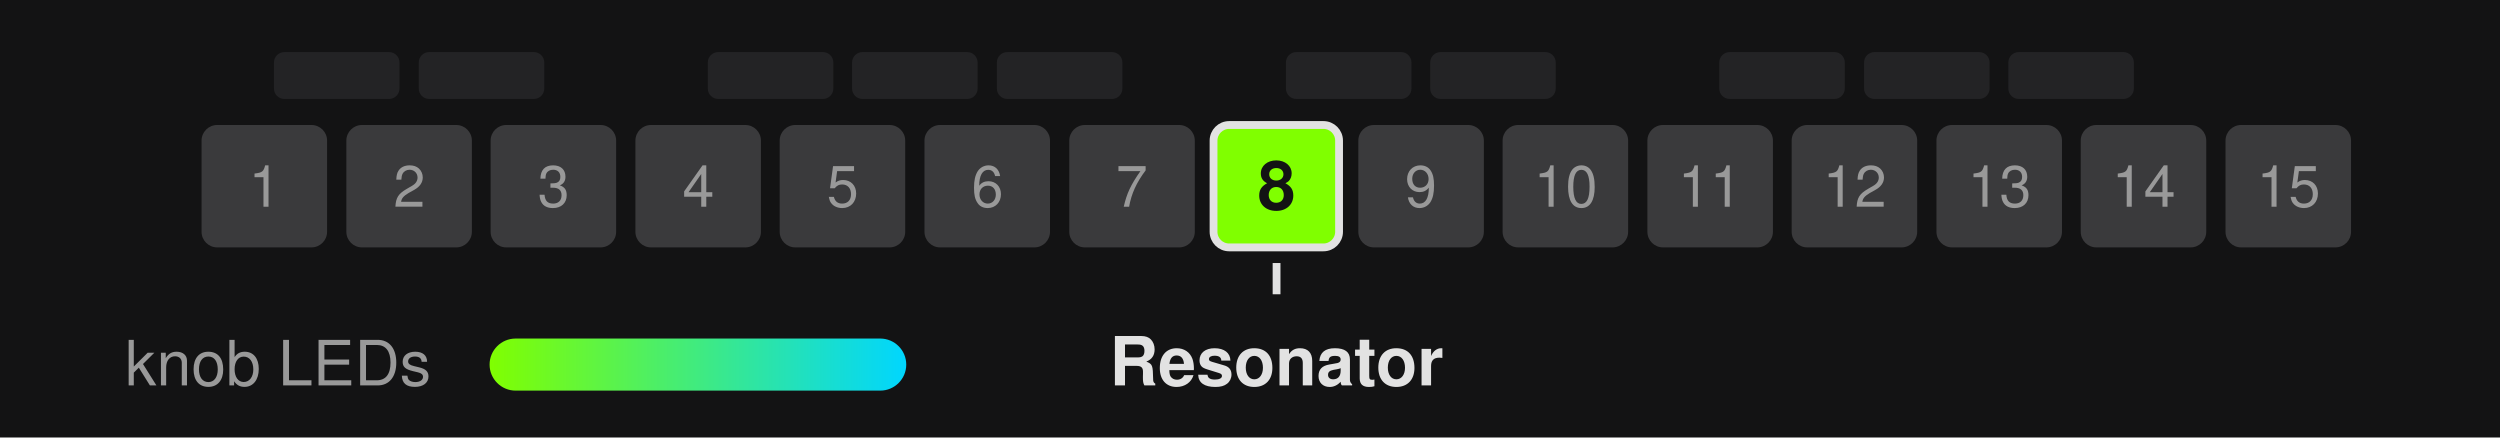
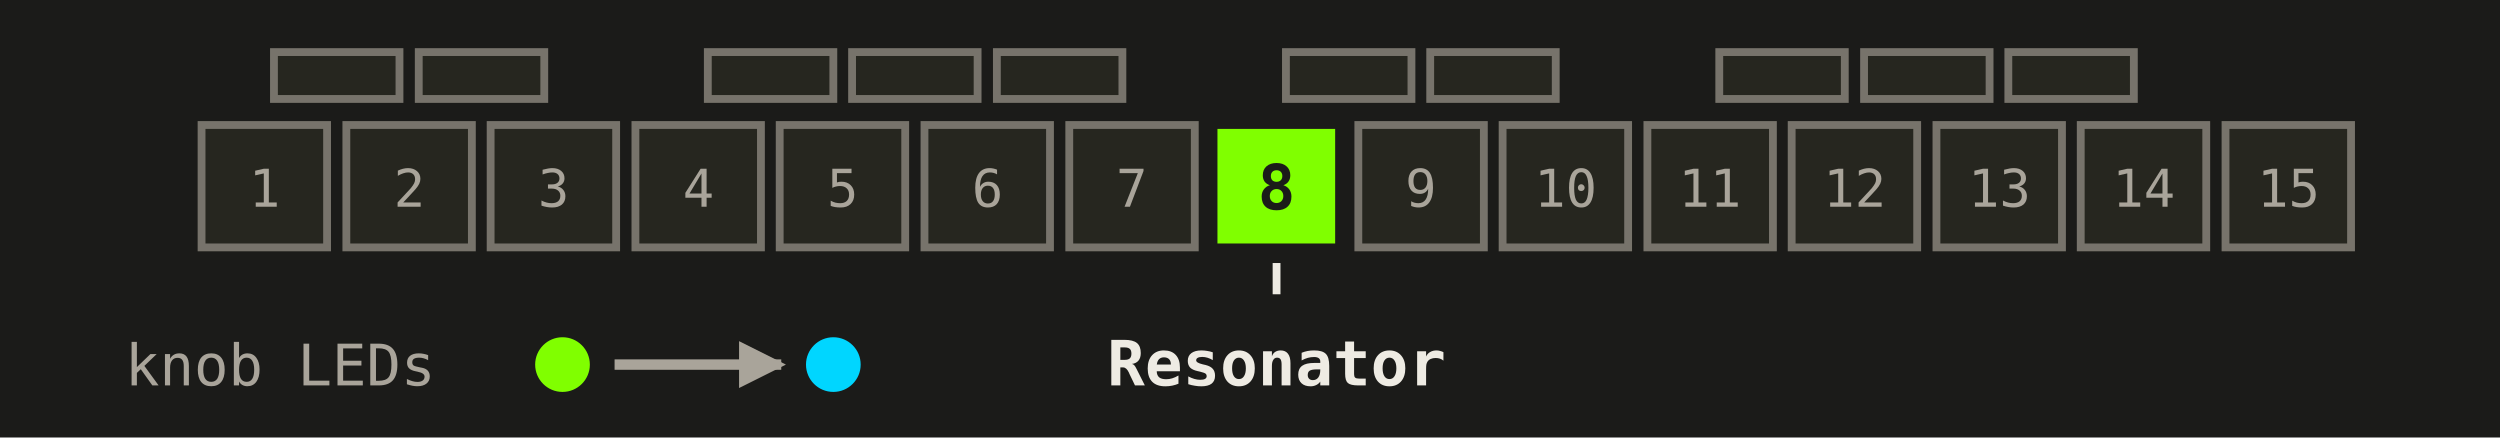
<svg xmlns="http://www.w3.org/2000/svg" viewBox="0 0 480 84" width="480" height="84" role="img" aria-labelledby="title desc">
-   <style>svg{font-size:13px}text{font-family:'Hanken Grotesk', Helvetica, Arial, sans-serif;fill:#e2e2e2;text-anchor:middle}.as{text-anchor:start}.ae{text-anchor:end}.m{fill:#999999}.gt{fill:#131314}.b{fill:none;stroke:#e2e2e2;stroke-width:1.5}.ba{fill:none;stroke:#c4708a;stroke-width:2}.la{fill:none;stroke:#c4708a;stroke-width:2.5}.ls{fill:none;stroke:#e2e2e2;stroke-width:1.5}.lc{fill:none;stroke:#999999;stroke-width:1.5;stroke-dasharray:5 4}.da{fill:#c4708a}.ds{fill:#e2e2e2}.sw{stroke:#c4708a;stroke-width:2.5;stroke-linecap:round}.g{fill:#c4708a}.wk{fill:#e2e2e2;stroke:#131314;stroke-width:1}.dk{fill:#39393a;stroke:#e2e2e2;stroke-width:1.2}.sk{fill:#c4708a;stroke:#e2e2e2;stroke-width:1.2}.led{fill:none;stroke:#999999;stroke-width:1}</style>
+   <style>svg{font-size:12px}text{font-family:'IBM Plex Mono', ui-monospace, Menlo, monospace;fill:#EEEBE3;text-anchor:middle}.as{text-anchor:start}.ae{text-anchor:end}.m{fill:#A9A49A}.gt{fill:#1B1B19}.b{fill:none;stroke:#A9A49A;stroke-width:1.5}.bx{fill:none;stroke:#A9A49A;stroke-width:2}.ba{fill:#26261F;stroke:#EEEBE3;stroke-width:2}.la{fill:none;stroke:#EEEBE3;stroke-width:2}.ls{fill:none;stroke:#A9A49A;stroke-width:2}.lc{fill:none;stroke:#77736B;stroke-width:1.5;stroke-dasharray:5 4}.da{fill:#EEEBE3}.ds{fill:#A9A49A}.sw{stroke:#EEEBE3;stroke-width:2}.g{fill:#EEEBE3}.j{fill:#A9A49A}.wk{fill:#EEEBE3;stroke:#1B1B19;stroke-width:1.5}.dk{fill:#26261F;stroke:#A9A49A;stroke-width:1.5}.sk{fill:#A9A49A;stroke:#1B1B19;stroke-width:1.5}.led{fill:none;stroke:#A9A49A;stroke-width:1.5}</style>
  <defs>
    <marker id="ma" viewBox="0 0 10 10" refX="9" refY="5" markerWidth="9" markerHeight="9" markerUnits="userSpaceOnUse" orient="auto">
-       <path d="M0,0L10,5L0,10z" fill="#c4708a" />
+       <path d="M0,0L10,5L0,10z" fill="#EEEBE3" />
    </marker>
    <marker id="ms" viewBox="0 0 10 10" refX="9" refY="5" markerWidth="9" markerHeight="9" markerUnits="userSpaceOnUse" orient="auto">
-       <path d="M0,0L10,5L0,10z" fill="#e2e2e2" />
+       <path d="M0,0L10,5L0,10z" fill="#A9A49A" />
    </marker>
    <marker id="mc" viewBox="0 0 10 10" refX="9" refY="5" markerWidth="9" markerHeight="9" markerUnits="userSpaceOnUse" orient="auto">
-       <path d="M0,0L10,5L0,10z" fill="#999999" />
+       <path d="M0,0L10,5L0,10z" fill="#77736B" />
    </marker>
-     <linearGradient id="k8">
-       <stop offset="0" stop-color="#80ff00" />
-       <stop offset="1" stop-color="#00d6ff" />
-     </linearGradient>
  </defs>
-   <rect width="480" height="84" fill="#131314" />
-   <rect x="52.6" y="10" width="24.1" height="9" rx="2" fill="#232325" />
-   <rect x="80.4" y="10" width="24.1" height="9" rx="2" fill="#232325" />
-   <rect x="135.9" y="10" width="24.1" height="9" rx="2" fill="#232325" />
-   <rect x="163.6" y="10" width="24.1" height="9" rx="2" fill="#232325" />
-   <rect x="191.4" y="10" width="24.1" height="9" rx="2" fill="#232325" />
-   <rect x="246.9" y="10" width="24.1" height="9" rx="2" fill="#232325" />
-   <rect x="274.6" y="10" width="24.1" height="9" rx="2" fill="#232325" />
-   <rect x="330.1" y="10" width="24.1" height="9" rx="2" fill="#232325" />
-   <rect x="357.9" y="10" width="24.1" height="9" rx="2" fill="#232325" />
-   <rect x="385.6" y="10" width="24.1" height="9" rx="2" fill="#232325" />
-   <rect x="38.7" y="24" width="24.1" height="23.5" rx="3" fill="#3a3a3c" />
-   <text x="50.8" y="39.7" font-size="11" style="fill:#999999">1</text>
-   <rect x="66.5" y="24" width="24.1" height="23.5" rx="3" fill="#3a3a3c" />
-   <text x="78.6" y="39.7" font-size="11" style="fill:#999999">2</text>
-   <rect x="94.2" y="24" width="24.1" height="23.5" rx="3" fill="#3a3a3c" />
-   <text x="106.3" y="39.7" font-size="11" style="fill:#999999">3</text>
-   <rect x="122" y="24" width="24.1" height="23.5" rx="3" fill="#3a3a3c" />
-   <text x="134.1" y="39.7" font-size="11" style="fill:#999999">4</text>
-   <rect x="149.7" y="24" width="24.1" height="23.5" rx="3" fill="#3a3a3c" />
-   <text x="161.8" y="39.7" font-size="11" style="fill:#999999">5</text>
-   <rect x="177.5" y="24" width="24.1" height="23.5" rx="3" fill="#3a3a3c" />
-   <text x="189.6" y="39.7" font-size="11" style="fill:#999999">6</text>
-   <rect x="205.3" y="24" width="24.1" height="23.5" rx="3" fill="#3a3a3c" />
-   <text x="217.3" y="39.7" font-size="11" style="fill:#999999">7</text>
-   <rect x="233" y="24" width="24.1" height="23.5" rx="3" fill="#80ff00" stroke="#e2e2e2" stroke-width="1.5" />
-   <text x="245.1" y="40.2" font-size="13" font-weight="bold" style="fill:#131314">8</text>
-   <rect x="260.8" y="24" width="24.1" height="23.5" rx="3" fill="#3a3a3c" />
-   <text x="272.8" y="39.7" font-size="11" style="fill:#999999">9</text>
-   <rect x="288.5" y="24" width="24.1" height="23.5" rx="3" fill="#3a3a3c" />
-   <text x="300.6" y="39.7" font-size="11" style="fill:#999999">10</text>
-   <rect x="316.3" y="24" width="24.1" height="23.5" rx="3" fill="#3a3a3c" />
-   <text x="328.3" y="39.7" font-size="11" style="fill:#999999">11</text>
-   <rect x="344" y="24" width="24.1" height="23.5" rx="3" fill="#3a3a3c" />
-   <text x="356.1" y="39.7" font-size="11" style="fill:#999999">12</text>
-   <rect x="371.8" y="24" width="24.1" height="23.5" rx="3" fill="#3a3a3c" />
-   <text x="383.9" y="39.7" font-size="11" style="fill:#999999">13</text>
-   <rect x="399.5" y="24" width="24.1" height="23.5" rx="3" fill="#3a3a3c" />
-   <text x="411.6" y="39.7" font-size="11" style="fill:#999999">14</text>
-   <rect x="427.3" y="24" width="24.1" height="23.5" rx="3" fill="#3a3a3c" />
-   <text x="439.4" y="39.7" font-size="11" style="fill:#999999">15</text>
-   <text x="245.1" y="74" class="t" font-weight="bold">Resonator</text>
-   <path d="M245.1,50.5v6" stroke="#e2e2e2" stroke-width="1.5" />
-   <text x="24" y="74" class="m as" font-size="12">knob LEDs</text>
-   <rect x="94" y="65" width="80" height="10" rx="5" fill="url(#k8)" />
+   <rect width="480" height="84" fill="#1B1B19" />
+   <rect x="52.6" y="10" width="24.1" height="9" fill="#26261F" stroke="#77736B" stroke-width="1.5" />
+   <rect x="80.4" y="10" width="24.1" height="9" fill="#26261F" stroke="#77736B" stroke-width="1.5" />
+   <rect x="135.9" y="10" width="24.1" height="9" fill="#26261F" stroke="#77736B" stroke-width="1.5" />
+   <rect x="163.6" y="10" width="24.1" height="9" fill="#26261F" stroke="#77736B" stroke-width="1.5" />
+   <rect x="191.4" y="10" width="24.1" height="9" fill="#26261F" stroke="#77736B" stroke-width="1.5" />
+   <rect x="246.9" y="10" width="24.1" height="9" fill="#26261F" stroke="#77736B" stroke-width="1.5" />
+   <rect x="274.6" y="10" width="24.1" height="9" fill="#26261F" stroke="#77736B" stroke-width="1.5" />
+   <rect x="330.1" y="10" width="24.1" height="9" fill="#26261F" stroke="#77736B" stroke-width="1.5" />
+   <rect x="357.9" y="10" width="24.1" height="9" fill="#26261F" stroke="#77736B" stroke-width="1.5" />
+   <rect x="385.6" y="10" width="24.1" height="9" fill="#26261F" stroke="#77736B" stroke-width="1.5" />
+   <rect x="38.7" y="24" width="24.1" height="23.5" fill="#26261F" stroke="#77736B" stroke-width="1.5" />
+   <text x="50.8" y="39.7" font-size="10" style="fill:#A9A49A">1</text>
+   <rect x="66.5" y="24" width="24.1" height="23.5" fill="#26261F" stroke="#77736B" stroke-width="1.5" />
+   <text x="78.6" y="39.7" font-size="10" style="fill:#A9A49A">2</text>
+   <rect x="94.2" y="24" width="24.1" height="23.5" fill="#26261F" stroke="#77736B" stroke-width="1.5" />
+   <text x="106.3" y="39.7" font-size="10" style="fill:#A9A49A">3</text>
+   <rect x="122" y="24" width="24.1" height="23.5" fill="#26261F" stroke="#77736B" stroke-width="1.5" />
+   <text x="134.1" y="39.7" font-size="10" style="fill:#A9A49A">4</text>
+   <rect x="149.7" y="24" width="24.1" height="23.5" fill="#26261F" stroke="#77736B" stroke-width="1.5" />
+   <text x="161.8" y="39.7" font-size="10" style="fill:#A9A49A">5</text>
+   <rect x="177.5" y="24" width="24.1" height="23.5" fill="#26261F" stroke="#77736B" stroke-width="1.5" />
+   <text x="189.6" y="39.7" font-size="10" style="fill:#A9A49A">6</text>
+   <rect x="205.3" y="24" width="24.1" height="23.5" fill="#26261F" stroke="#77736B" stroke-width="1.5" />
+   <text x="217.3" y="39.7" font-size="10" style="fill:#A9A49A">7</text>
+   <rect x="233" y="24" width="24.1" height="23.5" fill="#80ff00" stroke="#1B1B19" stroke-width="1.5" />
+   <text x="245.1" y="40.2" font-size="12" font-weight="600" style="fill:#1B1B19">8</text>
+   <rect x="260.8" y="24" width="24.1" height="23.5" fill="#26261F" stroke="#77736B" stroke-width="1.5" />
+   <text x="272.8" y="39.7" font-size="10" style="fill:#A9A49A">9</text>
+   <rect x="288.5" y="24" width="24.1" height="23.5" fill="#26261F" stroke="#77736B" stroke-width="1.5" />
+   <text x="300.6" y="39.7" font-size="10" style="fill:#A9A49A">10</text>
+   <rect x="316.3" y="24" width="24.1" height="23.5" fill="#26261F" stroke="#77736B" stroke-width="1.5" />
+   <text x="328.3" y="39.7" font-size="10" style="fill:#A9A49A">11</text>
+   <rect x="344" y="24" width="24.1" height="23.5" fill="#26261F" stroke="#77736B" stroke-width="1.5" />
+   <text x="356.1" y="39.7" font-size="10" style="fill:#A9A49A">12</text>
+   <rect x="371.8" y="24" width="24.1" height="23.5" fill="#26261F" stroke="#77736B" stroke-width="1.5" />
+   <text x="383.9" y="39.7" font-size="10" style="fill:#A9A49A">13</text>
+   <rect x="399.5" y="24" width="24.1" height="23.5" fill="#26261F" stroke="#77736B" stroke-width="1.5" />
+   <text x="411.6" y="39.7" font-size="10" style="fill:#A9A49A">14</text>
+   <rect x="427.3" y="24" width="24.1" height="23.5" fill="#26261F" stroke="#77736B" stroke-width="1.5" />
+   <text x="439.4" y="39.7" font-size="10" style="fill:#A9A49A">15</text>
+   <text x="245.1" y="74" class="t" font-weight="600">Resonator</text>
+   <path d="M245.1,50.5v6" stroke="#EEEBE3" stroke-width="1.5" />
+   <text x="24" y="74" class="m as" font-size="11">knob LEDs</text>
+   <circle cx="108" cy="70" r="6" fill="#80ff00" stroke="#1B1B19" stroke-width="1.5" />
+   <circle cx="160" cy="70" r="6" fill="#00d6ff" stroke="#1B1B19" stroke-width="1.5" />
+   <polyline points="118,70 150,70" class="ls" marker-end="url(#ms)" />
</svg>
